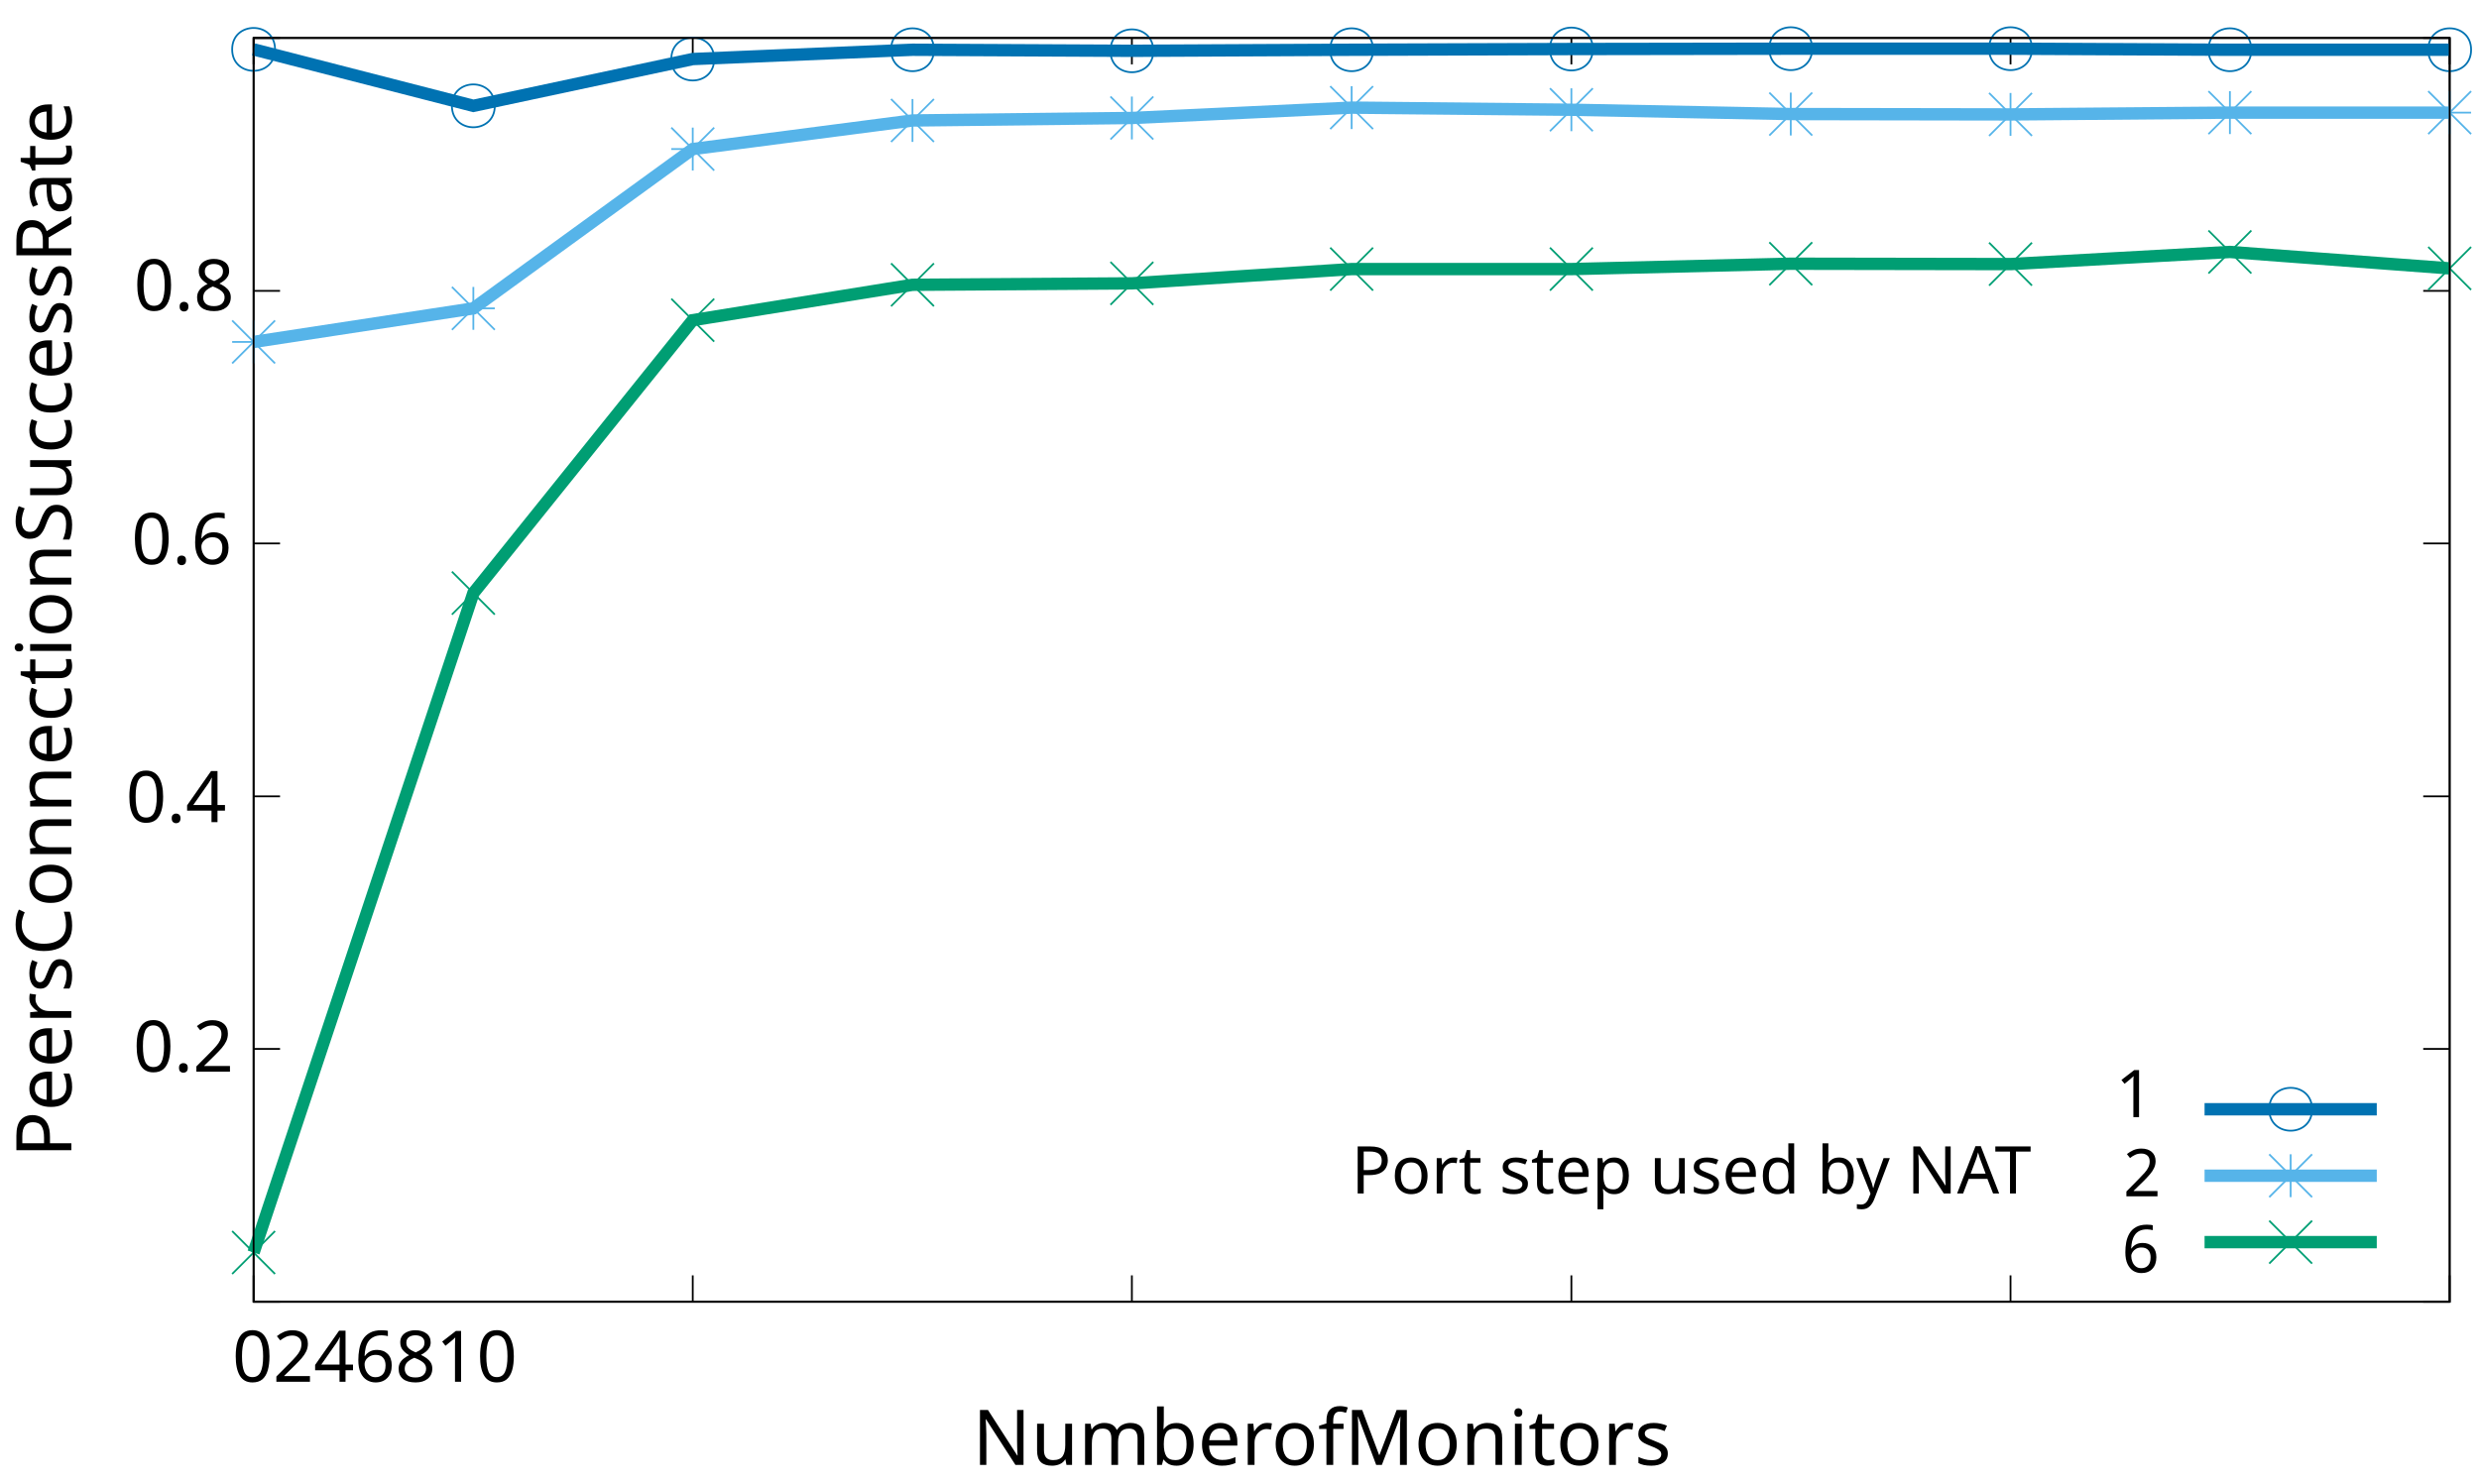
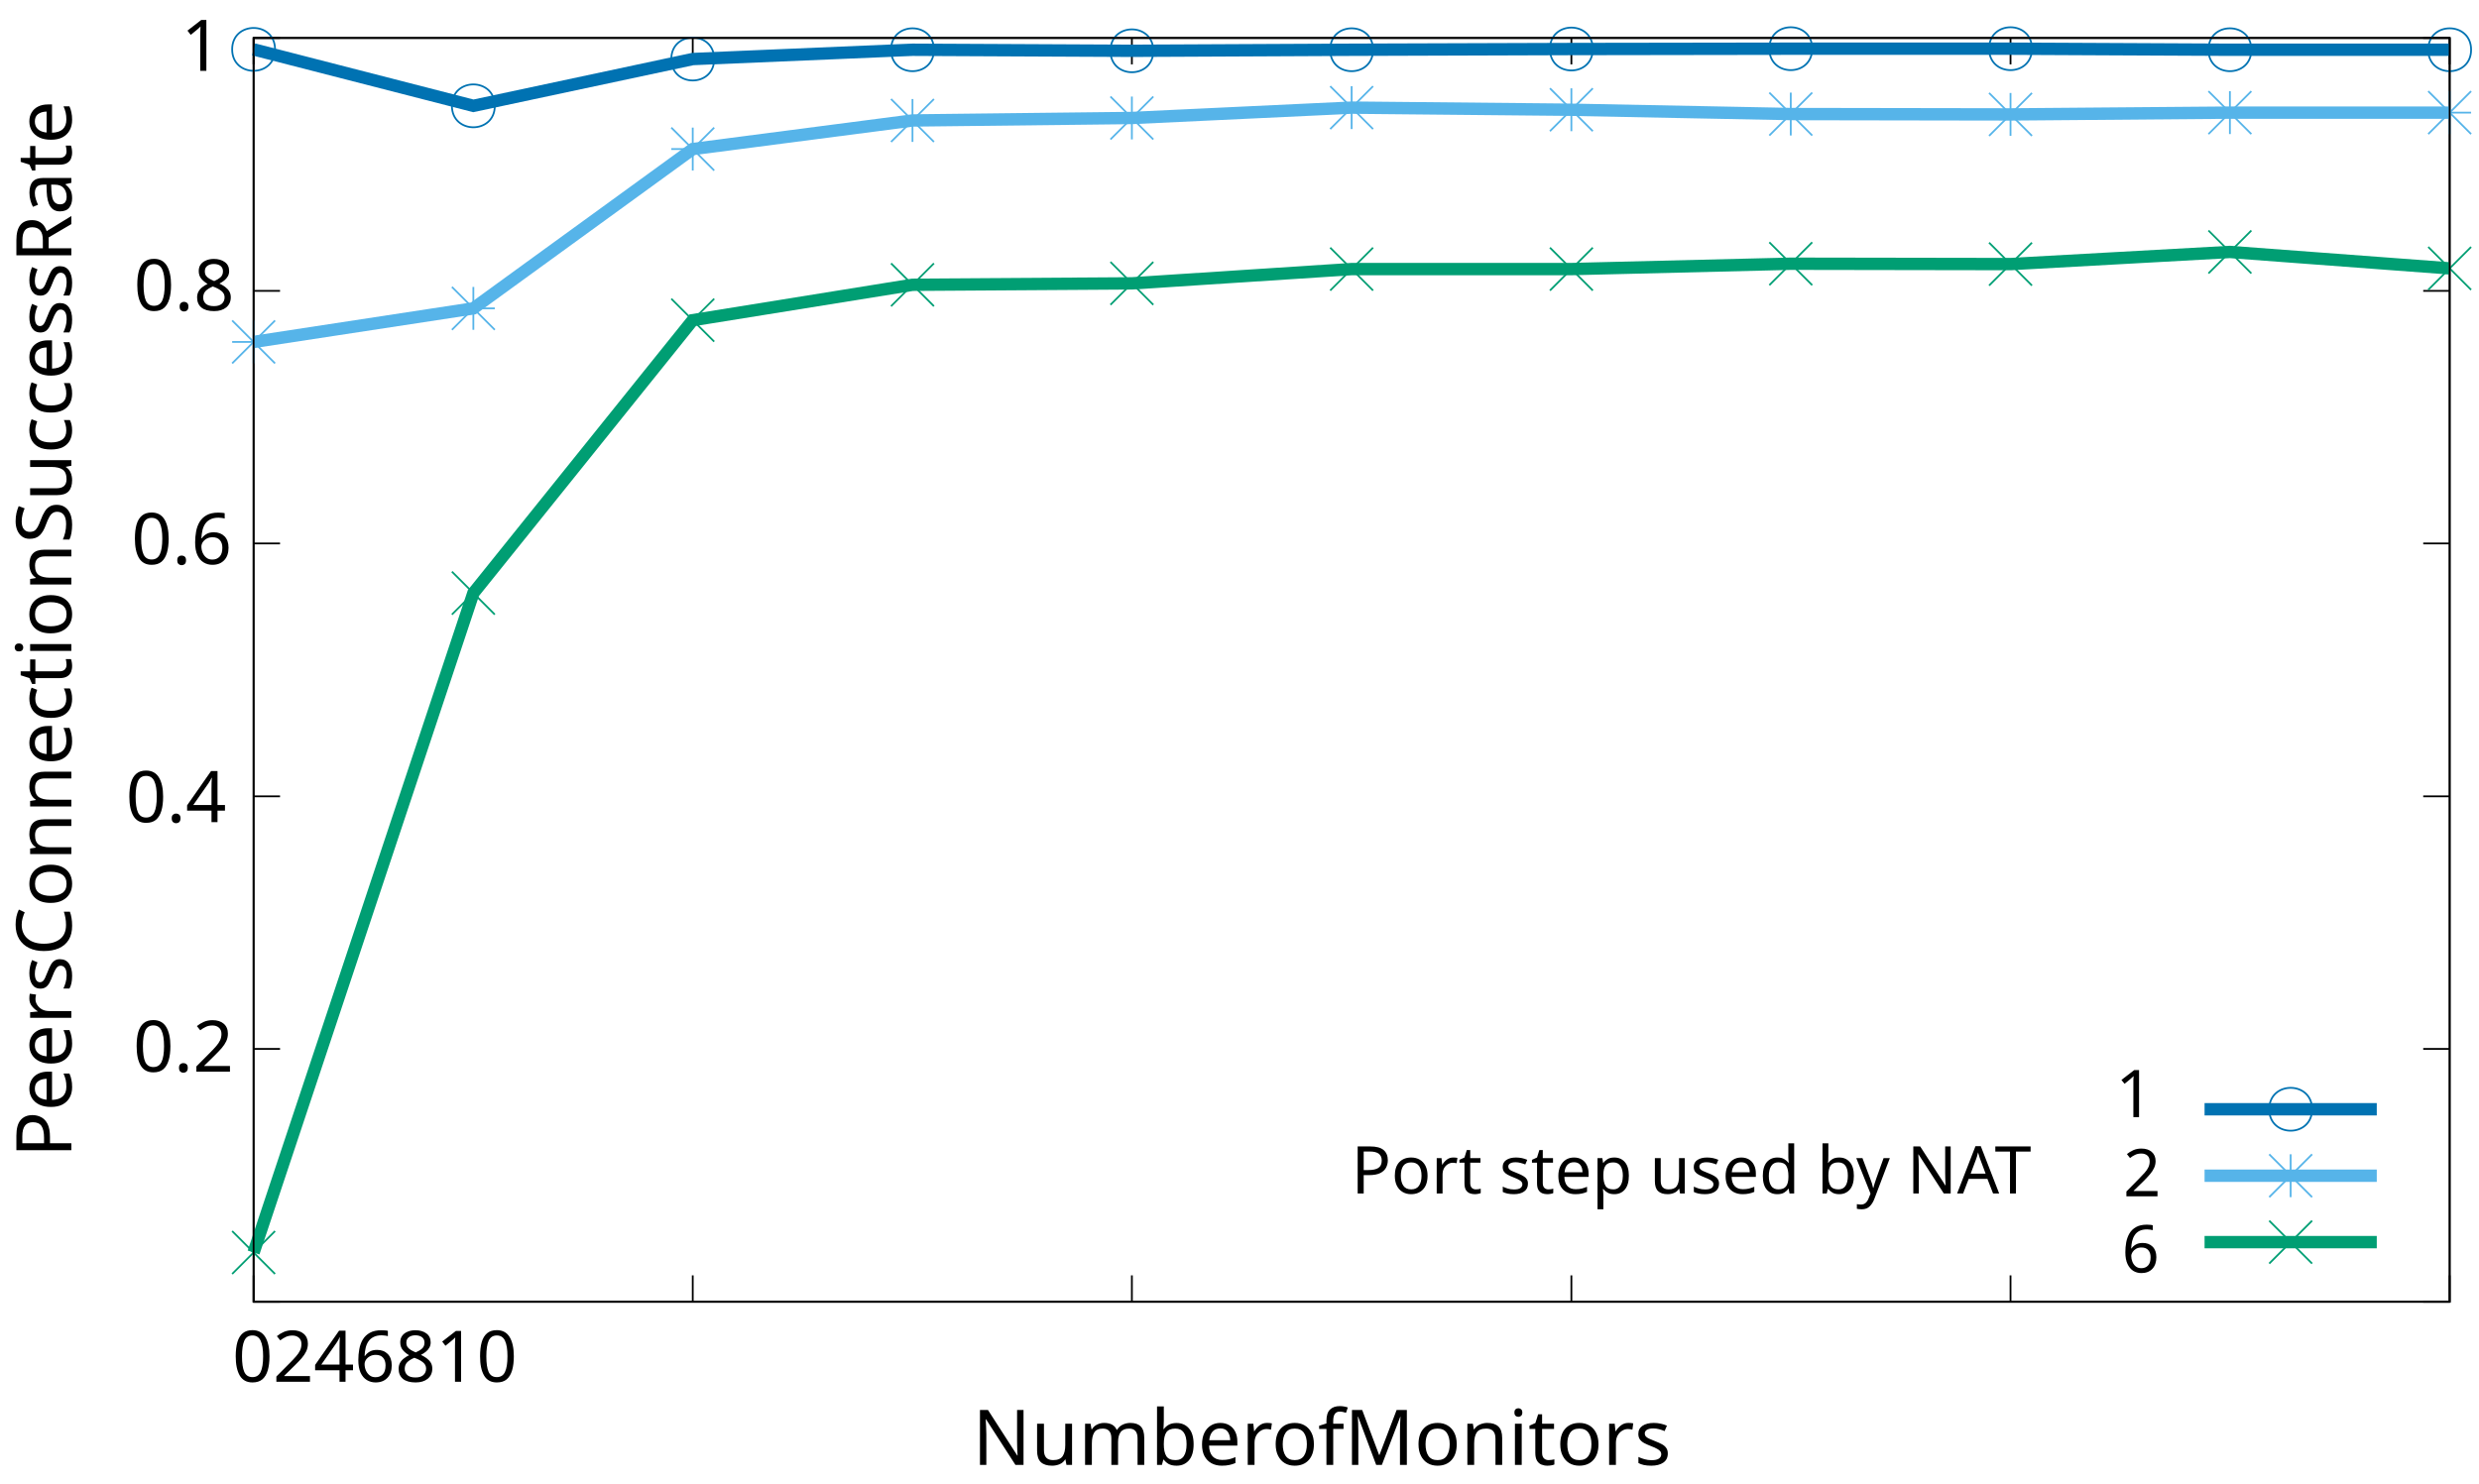
<svg xmlns="http://www.w3.org/2000/svg" version="1.1" id="svg2" xml:space="preserve" width="601.333" height="360" viewBox="0 0 601.333 360">
  <defs id="defs6" />
  <g id="g10" transform="matrix(1.333333,0,0,-1.333333,0,360)">
    <g id="g12" transform="scale(0.1)">
      <g id="g14" transform="scale(10)">
        <text transform="scale(1,-1)" style="font-variant:normal;font-weight:normal;font-size:12.953px;font-family:CMR10;-inkscape-font-specification:CMR10;writing-mode:lr-tb;fill:#000000;fill-opacity:1;fill-rule:nonzero;stroke:none" id="text50" x="24.335" y="-213.509">
          <tspan x="24.335" y="-213.509" id="tspan46">0.8</tspan>
        </text>
        <text transform="matrix(1,0,0,-1,32.37704,214.6035)" style="font-variant:normal;font-weight:normal;font-size:12.953px;font-family:CMR10;-inkscape-font-specification:CMR10;writing-mode:lr-tb;fill:#000000;fill-opacity:1;fill-rule:nonzero;stroke:none" id="text62">
          <tspan x="0" y="0" id="tspan56" />
          <tspan x="9.869 89.762 169.654 249.611 329.503 406.145 412.621" y="196.055" id="tspan60">0246810</tspan>
        </text>
        <text xml:space="preserve" style="font-style:normal;font-weight:normal;font-size:30px;line-height:125%;font-family:sans-serif;letter-spacing:0px;word-spacing:0px;fill:#000000;fill-opacity:1;stroke:none;stroke-width:0.75px;stroke-linecap:butt;stroke-linejoin:miter;stroke-opacity:1" x="30.696" y="-80.283" id="text1119" transform="scale(1,-1)">
          <tspan id="tspan1117" x="30.696" y="-53.74" style="stroke-width:0.75px" />
        </text>
        <text style="font-variant:normal;font-weight:normal;font-size:12.953px;font-family:CMR10;-inkscape-font-specification:CMR10;writing-mode:lr-tb;fill:#000000;fill-opacity:1;fill-rule:nonzero;stroke:none;stroke-width:1" id="text50-0" x="23.901" y="-167.339" transform="scale(1,-1)">
          <tspan style="stroke-width:1" x="23.901" y="-167.339" id="tspan46-8">0.6</tspan>
        </text>
        <text style="font-variant:normal;font-weight:normal;font-size:12.953px;font-family:CMR10;-inkscape-font-specification:CMR10;writing-mode:lr-tb;fill:#000000;fill-opacity:1;fill-rule:nonzero;stroke:none;stroke-width:1" id="text50-3" x="22.894" y="-120.385" transform="scale(1,-1)">
          <tspan style="stroke-width:1" x="22.894" y="-120.385" id="tspan46-5">0.4</tspan>
        </text>
        <text style="font-variant:normal;font-weight:normal;font-size:12.953px;font-family:CMR10;-inkscape-font-specification:CMR10;writing-mode:lr-tb;fill:#000000;fill-opacity:1;fill-rule:nonzero;stroke:none;stroke-width:1" id="text50-6" x="24.22" y="-74.979" transform="scale(1,-1)">
          <tspan style="stroke-width:1" x="24.22" y="-74.979" id="tspan46-59">0.2</tspan>
+         </text>
+         <text style="font-variant:normal;font-weight:normal;font-size:12.953px;font-family:CMR10;-inkscape-font-specification:CMR10;writing-mode:lr-tb;fill:#000000;fill-opacity:1;fill-rule:nonzero;stroke:none;stroke-width:1" id="text50-36" x="32.949" y="-257.116" transform="scale(1,-1)">
+           <tspan style="stroke-width:1" x="32.949" y="-257.116" id="tspan46-7">1</tspan>
        </text>
      </g>
      <path d="m 461.375,330.988 h 48.094" style="fill:none;stroke:#000000;stroke-width:3.25;stroke-linecap:butt;stroke-linejoin:miter;stroke-miterlimit:3.8;stroke-dasharray:none;stroke-opacity:1" id="path64" />
      <path d="m 4456.62,330.988 h -48.09" style="fill:none;stroke:#000000;stroke-width:3.25;stroke-linecap:butt;stroke-linejoin:miter;stroke-miterlimit:3.8;stroke-dasharray:none;stroke-opacity:1" id="path66" />
      <path d="m 461.375,791.207 h 48.094" style="fill:none;stroke:#000000;stroke-width:3.25;stroke-linecap:butt;stroke-linejoin:miter;stroke-miterlimit:3.8;stroke-dasharray:none;stroke-opacity:1" id="path68" />
      <path d="m 4456.62,791.207 h -48.09" style="fill:none;stroke:#000000;stroke-width:3.25;stroke-linecap:butt;stroke-linejoin:miter;stroke-miterlimit:3.8;stroke-dasharray:none;stroke-opacity:1" id="path70" />
      <path d="m 461.375,1250.83 h 48.094" style="fill:none;stroke:#000000;stroke-width:3.25;stroke-linecap:butt;stroke-linejoin:miter;stroke-miterlimit:3.8;stroke-dasharray:none;stroke-opacity:1" id="path72" />
      <path d="m 4456.62,1250.83 h -48.09" style="fill:none;stroke:#000000;stroke-width:3.25;stroke-linecap:butt;stroke-linejoin:miter;stroke-miterlimit:3.8;stroke-dasharray:none;stroke-opacity:1" id="path74" />
      <path d="m 461.375,1711.05 h 48.094" style="fill:none;stroke:#000000;stroke-width:3.25;stroke-linecap:butt;stroke-linejoin:miter;stroke-miterlimit:3.8;stroke-dasharray:none;stroke-opacity:1" id="path76" />
      <path d="m 4456.62,1711.05 h -48.09" style="fill:none;stroke:#000000;stroke-width:3.25;stroke-linecap:butt;stroke-linejoin:miter;stroke-miterlimit:3.8;stroke-dasharray:none;stroke-opacity:1" id="path78" />
      <path d="m 461.375,2170.67 h 48.094" style="fill:none;stroke:#000000;stroke-width:3.25;stroke-linecap:butt;stroke-linejoin:miter;stroke-miterlimit:3.8;stroke-dasharray:none;stroke-opacity:1" id="path80" />
      <path d="m 4456.62,2170.67 h -48.09" style="fill:none;stroke:#000000;stroke-width:3.25;stroke-linecap:butt;stroke-linejoin:miter;stroke-miterlimit:3.8;stroke-dasharray:none;stroke-opacity:1" id="path82" />
      <path d="m 461.375,2630.89 h 48.094" style="fill:none;stroke:#000000;stroke-width:3.25;stroke-linecap:butt;stroke-linejoin:miter;stroke-miterlimit:3.8;stroke-dasharray:none;stroke-opacity:1" id="path84" />
      <path d="m 4456.62,2630.89 h -48.09" style="fill:none;stroke:#000000;stroke-width:3.25;stroke-linecap:butt;stroke-linejoin:miter;stroke-miterlimit:3.8;stroke-dasharray:none;stroke-opacity:1" id="path86" />
      <path d="m 461.375,330.988 v 48.094" style="fill:none;stroke:#000000;stroke-width:3.25;stroke-linecap:butt;stroke-linejoin:miter;stroke-miterlimit:3.8;stroke-dasharray:none;stroke-opacity:1" id="path88" />
      <path d="M 461.375,2630.89 V 2582.8" style="fill:none;stroke:#000000;stroke-width:3.25;stroke-linecap:butt;stroke-linejoin:miter;stroke-miterlimit:3.8;stroke-dasharray:none;stroke-opacity:1" id="path90" />
      <path d="m 1260.29,330.988 v 48.094" style="fill:none;stroke:#000000;stroke-width:3.25;stroke-linecap:butt;stroke-linejoin:miter;stroke-miterlimit:3.8;stroke-dasharray:none;stroke-opacity:1" id="path92" />
      <path d="M 1260.29,2630.89 V 2582.8" style="fill:none;stroke:#000000;stroke-width:3.25;stroke-linecap:butt;stroke-linejoin:miter;stroke-miterlimit:3.8;stroke-dasharray:none;stroke-opacity:1" id="path94" />
      <path d="m 2059.21,330.988 v 48.094" style="fill:none;stroke:#000000;stroke-width:3.25;stroke-linecap:butt;stroke-linejoin:miter;stroke-miterlimit:3.8;stroke-dasharray:none;stroke-opacity:1" id="path96" />
      <path d="M 2059.21,2630.89 V 2582.8" style="fill:none;stroke:#000000;stroke-width:3.25;stroke-linecap:butt;stroke-linejoin:miter;stroke-miterlimit:3.8;stroke-dasharray:none;stroke-opacity:1" id="path98" />
      <path d="m 2858.79,330.988 v 48.094" style="fill:none;stroke:#000000;stroke-width:3.25;stroke-linecap:butt;stroke-linejoin:miter;stroke-miterlimit:3.8;stroke-dasharray:none;stroke-opacity:1" id="path100" />
      <path d="M 2858.79,2630.89 V 2582.8" style="fill:none;stroke:#000000;stroke-width:3.25;stroke-linecap:butt;stroke-linejoin:miter;stroke-miterlimit:3.8;stroke-dasharray:none;stroke-opacity:1" id="path102" />
      <path d="m 3657.71,330.988 v 48.094" style="fill:none;stroke:#000000;stroke-width:3.25;stroke-linecap:butt;stroke-linejoin:miter;stroke-miterlimit:3.8;stroke-dasharray:none;stroke-opacity:1" id="path104" />
      <path d="M 3657.71,2630.89 V 2582.8" style="fill:none;stroke:#000000;stroke-width:3.25;stroke-linecap:butt;stroke-linejoin:miter;stroke-miterlimit:3.8;stroke-dasharray:none;stroke-opacity:1" id="path106" />
      <path d="m 4456.62,330.988 v 48.094" style="fill:none;stroke:#000000;stroke-width:3.25;stroke-linecap:butt;stroke-linejoin:miter;stroke-miterlimit:3.8;stroke-dasharray:none;stroke-opacity:1" id="path108" />
      <path d="M 4456.62,2630.89 V 2582.8" style="fill:none;stroke:#000000;stroke-width:3.25;stroke-linecap:butt;stroke-linejoin:miter;stroke-miterlimit:3.8;stroke-dasharray:none;stroke-opacity:1" id="path110" />
      <path d="m 461.375,330.988 h 3995.26 v 2299.9 H 461.375 Z" style="fill:none;stroke:#000000;stroke-width:3.25;stroke-linecap:butt;stroke-linejoin:miter;stroke-miterlimit:3.8;stroke-dasharray:none;stroke-opacity:1" id="path112" />
      <path d="m 4010.73,681.359 h 313.29" style="fill:none;stroke:#0072b2;stroke-width:22.5;stroke-linecap:butt;stroke-linejoin:miter;stroke-miterlimit:3.8;stroke-dasharray:none;stroke-opacity:1" id="path114" />
      <path d="m 461.375,2610.13 399.789,-102.75 399.126,85.17 399.79,16.91 399.13,-1.92 399.79,1.92 399.79,1.33 399.12,0.6 h 399.8 l 399.12,-1.93 h 399.79" style="fill:none;stroke:#0072b2;stroke-width:22.5;stroke-linecap:butt;stroke-linejoin:miter;stroke-miterlimit:3.8;stroke-dasharray:none;stroke-opacity:1" id="path116" />
      <path d="m 500.379,2610.13 c 0,-52 -78.008,-52 -78.008,0 0,52 78.008,52 78.008,0" style="fill:none;stroke:#0072b2;stroke-width:3.25;stroke-linecap:butt;stroke-linejoin:miter;stroke-miterlimit:3.8;stroke-dasharray:none;stroke-opacity:1" id="path118" />
      <path d="m 900.168,2507.38 c 0,-52 -78.008,-52 -78.008,0 0,52.01 78.008,52.01 78.008,0" style="fill:none;stroke:#0072b2;stroke-width:3.25;stroke-linecap:butt;stroke-linejoin:miter;stroke-miterlimit:3.8;stroke-dasharray:none;stroke-opacity:1" id="path120" />
      <path d="m 1299.3,2592.55 c 0,-52 -78.01,-52 -78.01,0 0,52.01 78.01,52.01 78.01,0" style="fill:none;stroke:#0072b2;stroke-width:3.25;stroke-linecap:butt;stroke-linejoin:miter;stroke-miterlimit:3.8;stroke-dasharray:none;stroke-opacity:1" id="path122" />
      <path d="m 1699.09,2609.46 c 0,-52 -78.01,-52 -78.01,0 0,52.01 78.01,52.01 78.01,0" style="fill:none;stroke:#0072b2;stroke-width:3.25;stroke-linecap:butt;stroke-linejoin:miter;stroke-miterlimit:3.8;stroke-dasharray:none;stroke-opacity:1" id="path124" />
      <path d="m 2098.21,2607.54 c 0,-52 -78,-52 -78,0 0,52.01 78,52.01 78,0" style="fill:none;stroke:#0072b2;stroke-width:3.25;stroke-linecap:butt;stroke-linejoin:miter;stroke-miterlimit:3.8;stroke-dasharray:none;stroke-opacity:1" id="path126" />
      <path d="m 2498,2609.46 c 0,-52 -78,-52 -78,0 0,52.01 78,52.01 78,0" style="fill:none;stroke:#0072b2;stroke-width:3.25;stroke-linecap:butt;stroke-linejoin:miter;stroke-miterlimit:3.8;stroke-dasharray:none;stroke-opacity:1" id="path128" />
      <path d="m 2897.79,2610.79 c 0,-52 -78,-52 -78,0 0,52.01 78,52.01 78,0" style="fill:none;stroke:#0072b2;stroke-width:3.25;stroke-linecap:butt;stroke-linejoin:miter;stroke-miterlimit:3.8;stroke-dasharray:none;stroke-opacity:1" id="path130" />
      <path d="m 3296.92,2611.39 c 0,-52 -78.01,-52 -78.01,0 0,52 78.01,52 78.01,0" style="fill:none;stroke:#0072b2;stroke-width:3.25;stroke-linecap:butt;stroke-linejoin:miter;stroke-miterlimit:3.8;stroke-dasharray:none;stroke-opacity:1" id="path132" />
      <path d="m 3696.71,2611.39 c 0,-52 -78.01,-52 -78.01,0 0,52 78.01,52 78.01,0" style="fill:none;stroke:#0072b2;stroke-width:3.25;stroke-linecap:butt;stroke-linejoin:miter;stroke-miterlimit:3.8;stroke-dasharray:none;stroke-opacity:1" id="path134" />
      <path d="m 4095.84,2609.46 c 0,-52 -78.01,-52 -78.01,0 0,52.01 78.01,52.01 78.01,0" style="fill:none;stroke:#0072b2;stroke-width:3.25;stroke-linecap:butt;stroke-linejoin:miter;stroke-miterlimit:3.8;stroke-dasharray:none;stroke-opacity:1" id="path136" />
      <path d="m 4495.63,2609.46 c 0,-52 -78.01,-52 -78.01,0 0,52.01 78.01,52.01 78.01,0" style="fill:none;stroke:#0072b2;stroke-width:3.25;stroke-linecap:butt;stroke-linejoin:miter;stroke-miterlimit:3.8;stroke-dasharray:none;stroke-opacity:1" id="path138" />
      <path d="m 4206.35,681.359 c 0,-52.004 -78.01,-52.004 -78.01,0 0,52.008 78.01,52.008 78.01,0" style="fill:none;stroke:#0072b2;stroke-width:3.25;stroke-linecap:butt;stroke-linejoin:miter;stroke-miterlimit:3.8;stroke-dasharray:none;stroke-opacity:1" id="path140" />
      <path d="m 4010.73,560.434 h 313.29" style="fill:none;stroke:#56b4e9;stroke-width:22.5;stroke-linecap:butt;stroke-linejoin:miter;stroke-miterlimit:3.8;stroke-dasharray:none;stroke-opacity:1" id="path142" />
      <path d="m 461.375,2077.74 399.789,61.09 399.126,289.94 399.79,52.01 399.13,4.51 399.79,18.84 399.79,-3.85 399.12,-7.83 399.8,-0.66 399.12,3.25 h 399.79" style="fill:none;stroke:#56b4e9;stroke-width:22.5;stroke-linecap:butt;stroke-linejoin:miter;stroke-miterlimit:3.8;stroke-dasharray:none;stroke-opacity:1" id="path144" />
      <path d="m 422.371,2077.74 h 78.008" style="fill:none;stroke:#56b4e9;stroke-width:3.25;stroke-linecap:butt;stroke-linejoin:miter;stroke-miterlimit:3.8;stroke-dasharray:none;stroke-opacity:1" id="path146" />
      <path d="m 461.375,2116.74 v -78.01" style="fill:none;stroke:#56b4e9;stroke-width:3.25;stroke-linecap:butt;stroke-linejoin:miter;stroke-miterlimit:3.8;stroke-dasharray:none;stroke-opacity:1" id="path148" />
      <path d="m 422.371,2116.74 78.008,-78.01" style="fill:none;stroke:#56b4e9;stroke-width:3.25;stroke-linecap:butt;stroke-linejoin:miter;stroke-miterlimit:3.8;stroke-dasharray:none;stroke-opacity:1" id="path150" />
      <path d="m 422.371,2038.73 78.008,78.01" style="fill:none;stroke:#56b4e9;stroke-width:3.25;stroke-linecap:butt;stroke-linejoin:miter;stroke-miterlimit:3.8;stroke-dasharray:none;stroke-opacity:1" id="path152" />
      <path d="m 822.16,2138.83 h 78.008" style="fill:none;stroke:#56b4e9;stroke-width:3.25;stroke-linecap:butt;stroke-linejoin:miter;stroke-miterlimit:3.8;stroke-dasharray:none;stroke-opacity:1" id="path154" />
      <path d="m 861.164,2177.84 v -78.01" style="fill:none;stroke:#56b4e9;stroke-width:3.25;stroke-linecap:butt;stroke-linejoin:miter;stroke-miterlimit:3.8;stroke-dasharray:none;stroke-opacity:1" id="path156" />
      <path d="m 822.16,2177.84 78.008,-78.01" style="fill:none;stroke:#56b4e9;stroke-width:3.25;stroke-linecap:butt;stroke-linejoin:miter;stroke-miterlimit:3.8;stroke-dasharray:none;stroke-opacity:1" id="path158" />
      <path d="m 822.16,2099.83 78.008,78.01" style="fill:none;stroke:#56b4e9;stroke-width:3.25;stroke-linecap:butt;stroke-linejoin:miter;stroke-miterlimit:3.8;stroke-dasharray:none;stroke-opacity:1" id="path160" />
      <path d="m 1221.29,2428.77 h 78.01" style="fill:none;stroke:#56b4e9;stroke-width:3.25;stroke-linecap:butt;stroke-linejoin:miter;stroke-miterlimit:3.8;stroke-dasharray:none;stroke-opacity:1" id="path162" />
      <path d="m 1260.29,2467.78 v -78.01" style="fill:none;stroke:#56b4e9;stroke-width:3.25;stroke-linecap:butt;stroke-linejoin:miter;stroke-miterlimit:3.8;stroke-dasharray:none;stroke-opacity:1" id="path164" />
      <path d="m 1221.29,2467.78 78.01,-78.01" style="fill:none;stroke:#56b4e9;stroke-width:3.25;stroke-linecap:butt;stroke-linejoin:miter;stroke-miterlimit:3.8;stroke-dasharray:none;stroke-opacity:1" id="path166" />
      <path d="m 1221.29,2389.77 78.01,78.01" style="fill:none;stroke:#56b4e9;stroke-width:3.25;stroke-linecap:butt;stroke-linejoin:miter;stroke-miterlimit:3.8;stroke-dasharray:none;stroke-opacity:1" id="path168" />
      <path d="m 1621.08,2480.78 h 78.01" style="fill:none;stroke:#56b4e9;stroke-width:3.25;stroke-linecap:butt;stroke-linejoin:miter;stroke-miterlimit:3.8;stroke-dasharray:none;stroke-opacity:1" id="path170" />
      <path d="m 1660.08,2519.78 v -78.01" style="fill:none;stroke:#56b4e9;stroke-width:3.25;stroke-linecap:butt;stroke-linejoin:miter;stroke-miterlimit:3.8;stroke-dasharray:none;stroke-opacity:1" id="path172" />
      <path d="m 1621.08,2519.78 78.01,-78.01" style="fill:none;stroke:#56b4e9;stroke-width:3.25;stroke-linecap:butt;stroke-linejoin:miter;stroke-miterlimit:3.8;stroke-dasharray:none;stroke-opacity:1" id="path174" />
      <path d="m 1621.08,2441.77 78.01,78.01" style="fill:none;stroke:#56b4e9;stroke-width:3.25;stroke-linecap:butt;stroke-linejoin:miter;stroke-miterlimit:3.8;stroke-dasharray:none;stroke-opacity:1" id="path176" />
      <path d="m 2020.21,2485.29 h 78" style="fill:none;stroke:#56b4e9;stroke-width:3.25;stroke-linecap:butt;stroke-linejoin:miter;stroke-miterlimit:3.8;stroke-dasharray:none;stroke-opacity:1" id="path178" />
      <path d="m 2059.21,2524.29 v -78" style="fill:none;stroke:#56b4e9;stroke-width:3.25;stroke-linecap:butt;stroke-linejoin:miter;stroke-miterlimit:3.8;stroke-dasharray:none;stroke-opacity:1" id="path180" />
      <path d="m 2020.21,2524.29 78,-78" style="fill:none;stroke:#56b4e9;stroke-width:3.25;stroke-linecap:butt;stroke-linejoin:miter;stroke-miterlimit:3.8;stroke-dasharray:none;stroke-opacity:1" id="path182" />
      <path d="m 2020.21,2446.29 78,78" style="fill:none;stroke:#56b4e9;stroke-width:3.25;stroke-linecap:butt;stroke-linejoin:miter;stroke-miterlimit:3.8;stroke-dasharray:none;stroke-opacity:1" id="path184" />
      <path d="m 2420,2504.13 h 78" style="fill:none;stroke:#56b4e9;stroke-width:3.25;stroke-linecap:butt;stroke-linejoin:miter;stroke-miterlimit:3.8;stroke-dasharray:none;stroke-opacity:1" id="path186" />
      <path d="m 2459,2543.13 v -78" style="fill:none;stroke:#56b4e9;stroke-width:3.25;stroke-linecap:butt;stroke-linejoin:miter;stroke-miterlimit:3.8;stroke-dasharray:none;stroke-opacity:1" id="path188" />
      <path d="m 2420,2543.13 78,-78" style="fill:none;stroke:#56b4e9;stroke-width:3.25;stroke-linecap:butt;stroke-linejoin:miter;stroke-miterlimit:3.8;stroke-dasharray:none;stroke-opacity:1" id="path190" />
      <path d="m 2420,2465.13 78,78" style="fill:none;stroke:#56b4e9;stroke-width:3.25;stroke-linecap:butt;stroke-linejoin:miter;stroke-miterlimit:3.8;stroke-dasharray:none;stroke-opacity:1" id="path192" />
      <path d="m 2819.79,2500.28 h 78" style="fill:none;stroke:#56b4e9;stroke-width:3.25;stroke-linecap:butt;stroke-linejoin:miter;stroke-miterlimit:3.8;stroke-dasharray:none;stroke-opacity:1" id="path194" />
      <path d="m 2858.79,2539.29 v -78.01" style="fill:none;stroke:#56b4e9;stroke-width:3.25;stroke-linecap:butt;stroke-linejoin:miter;stroke-miterlimit:3.8;stroke-dasharray:none;stroke-opacity:1" id="path196" />
      <path d="m 2819.79,2539.29 78,-78.01" style="fill:none;stroke:#56b4e9;stroke-width:3.25;stroke-linecap:butt;stroke-linejoin:miter;stroke-miterlimit:3.8;stroke-dasharray:none;stroke-opacity:1" id="path198" />
      <path d="m 2819.79,2461.28 78,78.01" style="fill:none;stroke:#56b4e9;stroke-width:3.25;stroke-linecap:butt;stroke-linejoin:miter;stroke-miterlimit:3.8;stroke-dasharray:none;stroke-opacity:1" id="path200" />
      <path d="m 3218.91,2492.45 h 78.01" style="fill:none;stroke:#56b4e9;stroke-width:3.25;stroke-linecap:butt;stroke-linejoin:miter;stroke-miterlimit:3.8;stroke-dasharray:none;stroke-opacity:1" id="path202" />
      <path d="m 3257.91,2531.46 v -78.01" style="fill:none;stroke:#56b4e9;stroke-width:3.25;stroke-linecap:butt;stroke-linejoin:miter;stroke-miterlimit:3.8;stroke-dasharray:none;stroke-opacity:1" id="path204" />
      <path d="m 3218.91,2531.46 78.01,-78.01" style="fill:none;stroke:#56b4e9;stroke-width:3.25;stroke-linecap:butt;stroke-linejoin:miter;stroke-miterlimit:3.8;stroke-dasharray:none;stroke-opacity:1" id="path206" />
      <path d="m 3218.91,2453.45 78.01,78.01" style="fill:none;stroke:#56b4e9;stroke-width:3.25;stroke-linecap:butt;stroke-linejoin:miter;stroke-miterlimit:3.8;stroke-dasharray:none;stroke-opacity:1" id="path208" />
      <path d="m 3618.7,2491.79 h 78.01" style="fill:none;stroke:#56b4e9;stroke-width:3.25;stroke-linecap:butt;stroke-linejoin:miter;stroke-miterlimit:3.8;stroke-dasharray:none;stroke-opacity:1" id="path210" />
      <path d="m 3657.71,2530.8 v -78.01" style="fill:none;stroke:#56b4e9;stroke-width:3.25;stroke-linecap:butt;stroke-linejoin:miter;stroke-miterlimit:3.8;stroke-dasharray:none;stroke-opacity:1" id="path212" />
      <path d="m 3618.7,2530.8 78.01,-78.01" style="fill:none;stroke:#56b4e9;stroke-width:3.25;stroke-linecap:butt;stroke-linejoin:miter;stroke-miterlimit:3.8;stroke-dasharray:none;stroke-opacity:1" id="path214" />
      <path d="m 3618.7,2452.79 78.01,78.01" style="fill:none;stroke:#56b4e9;stroke-width:3.25;stroke-linecap:butt;stroke-linejoin:miter;stroke-miterlimit:3.8;stroke-dasharray:none;stroke-opacity:1" id="path216" />
      <path d="m 4017.83,2495.04 h 78.01" style="fill:none;stroke:#56b4e9;stroke-width:3.25;stroke-linecap:butt;stroke-linejoin:miter;stroke-miterlimit:3.8;stroke-dasharray:none;stroke-opacity:1" id="path218" />
      <path d="m 4056.83,2534.05 v -78.01" style="fill:none;stroke:#56b4e9;stroke-width:3.25;stroke-linecap:butt;stroke-linejoin:miter;stroke-miterlimit:3.8;stroke-dasharray:none;stroke-opacity:1" id="path220" />
      <path d="m 4017.83,2534.05 78.01,-78.01" style="fill:none;stroke:#56b4e9;stroke-width:3.25;stroke-linecap:butt;stroke-linejoin:miter;stroke-miterlimit:3.8;stroke-dasharray:none;stroke-opacity:1" id="path222" />
      <path d="m 4017.83,2456.04 78.01,78.01" style="fill:none;stroke:#56b4e9;stroke-width:3.25;stroke-linecap:butt;stroke-linejoin:miter;stroke-miterlimit:3.8;stroke-dasharray:none;stroke-opacity:1" id="path224" />
      <path d="m 4417.62,2495.04 h 78.01" style="fill:none;stroke:#56b4e9;stroke-width:3.25;stroke-linecap:butt;stroke-linejoin:miter;stroke-miterlimit:3.8;stroke-dasharray:none;stroke-opacity:1" id="path226" />
      <path d="m 4456.62,2534.05 v -78.01" style="fill:none;stroke:#56b4e9;stroke-width:3.25;stroke-linecap:butt;stroke-linejoin:miter;stroke-miterlimit:3.8;stroke-dasharray:none;stroke-opacity:1" id="path228" />
      <path d="m 4417.62,2534.05 78.01,-78.01" style="fill:none;stroke:#56b4e9;stroke-width:3.25;stroke-linecap:butt;stroke-linejoin:miter;stroke-miterlimit:3.8;stroke-dasharray:none;stroke-opacity:1" id="path230" />
      <path d="m 4417.62,2456.04 78.01,78.01" style="fill:none;stroke:#56b4e9;stroke-width:3.25;stroke-linecap:butt;stroke-linejoin:miter;stroke-miterlimit:3.8;stroke-dasharray:none;stroke-opacity:1" id="path232" />
      <path d="m 4128.34,560.434 h 78.01" style="fill:none;stroke:#56b4e9;stroke-width:3.25;stroke-linecap:butt;stroke-linejoin:miter;stroke-miterlimit:3.8;stroke-dasharray:none;stroke-opacity:1" id="path234" />
      <path d="M 4167.34,599.438 V 521.43" style="fill:none;stroke:#56b4e9;stroke-width:3.25;stroke-linecap:butt;stroke-linejoin:miter;stroke-miterlimit:3.8;stroke-dasharray:none;stroke-opacity:1" id="path236" />
      <path d="m 4128.34,599.438 78.01,-78.008" style="fill:none;stroke:#56b4e9;stroke-width:3.25;stroke-linecap:butt;stroke-linejoin:miter;stroke-miterlimit:3.8;stroke-dasharray:none;stroke-opacity:1" id="path238" />
      <path d="m 4128.34,521.43 78.01,78.008" style="fill:none;stroke:#56b4e9;stroke-width:3.25;stroke-linecap:butt;stroke-linejoin:miter;stroke-miterlimit:3.8;stroke-dasharray:none;stroke-opacity:1" id="path240" />
      <path d="m 4010.73,439.574 h 313.29" style="fill:none;stroke:#009e73;stroke-width:22.5;stroke-linecap:butt;stroke-linejoin:miter;stroke-miterlimit:3.8;stroke-dasharray:none;stroke-opacity:1" id="path242" />
      <path d="m 461.375,420.672 399.789,1200.028 399.126,496.64 399.79,64.41 399.13,2.59 399.79,26 h 399.79 l 399.12,9.75 399.8,-0.66 399.12,22.09 399.79,-29.92" style="fill:none;stroke:#009e73;stroke-width:22.5;stroke-linecap:butt;stroke-linejoin:miter;stroke-miterlimit:3.8;stroke-dasharray:none;stroke-opacity:1" id="path244" />
      <path d="m 422.371,459.676 78.008,-78.008" style="fill:none;stroke:#009e73;stroke-width:3.25;stroke-linecap:butt;stroke-linejoin:miter;stroke-miterlimit:3.8;stroke-dasharray:none;stroke-opacity:1" id="path246" />
      <path d="m 422.371,381.668 78.008,78.008" style="fill:none;stroke:#009e73;stroke-width:3.25;stroke-linecap:butt;stroke-linejoin:miter;stroke-miterlimit:3.8;stroke-dasharray:none;stroke-opacity:1" id="path248" />
      <path d="m 822.16,1659.71 78.008,-78.01" style="fill:none;stroke:#009e73;stroke-width:3.25;stroke-linecap:butt;stroke-linejoin:miter;stroke-miterlimit:3.8;stroke-dasharray:none;stroke-opacity:1" id="path250" />
      <path d="m 822.16,1581.7 78.008,78.01" style="fill:none;stroke:#009e73;stroke-width:3.25;stroke-linecap:butt;stroke-linejoin:miter;stroke-miterlimit:3.8;stroke-dasharray:none;stroke-opacity:1" id="path252" />
      <path d="m 1221.29,2156.34 78.01,-78" style="fill:none;stroke:#009e73;stroke-width:3.25;stroke-linecap:butt;stroke-linejoin:miter;stroke-miterlimit:3.8;stroke-dasharray:none;stroke-opacity:1" id="path254" />
      <path d="m 1221.29,2078.34 78.01,78" style="fill:none;stroke:#009e73;stroke-width:3.25;stroke-linecap:butt;stroke-linejoin:miter;stroke-miterlimit:3.8;stroke-dasharray:none;stroke-opacity:1" id="path256" />
      <path d="m 1621.08,2220.75 78.01,-78" style="fill:none;stroke:#009e73;stroke-width:3.25;stroke-linecap:butt;stroke-linejoin:miter;stroke-miterlimit:3.8;stroke-dasharray:none;stroke-opacity:1" id="path258" />
      <path d="m 1621.08,2142.75 78.01,78" style="fill:none;stroke:#009e73;stroke-width:3.25;stroke-linecap:butt;stroke-linejoin:miter;stroke-miterlimit:3.8;stroke-dasharray:none;stroke-opacity:1" id="path260" />
      <path d="m 2020.21,2223.34 78,-78.01" style="fill:none;stroke:#009e73;stroke-width:3.25;stroke-linecap:butt;stroke-linejoin:miter;stroke-miterlimit:3.8;stroke-dasharray:none;stroke-opacity:1" id="path262" />
      <path d="m 2020.21,2145.33 78,78.01" style="fill:none;stroke:#009e73;stroke-width:3.25;stroke-linecap:butt;stroke-linejoin:miter;stroke-miterlimit:3.8;stroke-dasharray:none;stroke-opacity:1" id="path264" />
      <path d="m 2420,2249.34 78,-78" style="fill:none;stroke:#009e73;stroke-width:3.25;stroke-linecap:butt;stroke-linejoin:miter;stroke-miterlimit:3.8;stroke-dasharray:none;stroke-opacity:1" id="path266" />
      <path d="m 2420,2171.34 78,78" style="fill:none;stroke:#009e73;stroke-width:3.25;stroke-linecap:butt;stroke-linejoin:miter;stroke-miterlimit:3.8;stroke-dasharray:none;stroke-opacity:1" id="path268" />
      <path d="m 2819.79,2249.34 78,-78" style="fill:none;stroke:#009e73;stroke-width:3.25;stroke-linecap:butt;stroke-linejoin:miter;stroke-miterlimit:3.8;stroke-dasharray:none;stroke-opacity:1" id="path270" />
      <path d="m 2819.79,2171.34 78,78" style="fill:none;stroke:#009e73;stroke-width:3.25;stroke-linecap:butt;stroke-linejoin:miter;stroke-miterlimit:3.8;stroke-dasharray:none;stroke-opacity:1" id="path272" />
      <path d="m 3218.91,2259.09 78.01,-78" style="fill:none;stroke:#009e73;stroke-width:3.25;stroke-linecap:butt;stroke-linejoin:miter;stroke-miterlimit:3.8;stroke-dasharray:none;stroke-opacity:1" id="path274" />
      <path d="m 3218.91,2181.09 78.01,78" style="fill:none;stroke:#009e73;stroke-width:3.25;stroke-linecap:butt;stroke-linejoin:miter;stroke-miterlimit:3.8;stroke-dasharray:none;stroke-opacity:1" id="path276" />
      <path d="m 3618.7,2258.43 78.01,-78.01" style="fill:none;stroke:#009e73;stroke-width:3.25;stroke-linecap:butt;stroke-linejoin:miter;stroke-miterlimit:3.8;stroke-dasharray:none;stroke-opacity:1" id="path278" />
      <path d="m 3618.7,2180.42 78.01,78.01" style="fill:none;stroke:#009e73;stroke-width:3.25;stroke-linecap:butt;stroke-linejoin:miter;stroke-miterlimit:3.8;stroke-dasharray:none;stroke-opacity:1" id="path280" />
      <path d="m 4017.83,2280.52 78.01,-78.01" style="fill:none;stroke:#009e73;stroke-width:3.25;stroke-linecap:butt;stroke-linejoin:miter;stroke-miterlimit:3.8;stroke-dasharray:none;stroke-opacity:1" id="path282" />
      <path d="m 4017.83,2202.51 78.01,78.01" style="fill:none;stroke:#009e73;stroke-width:3.25;stroke-linecap:butt;stroke-linejoin:miter;stroke-miterlimit:3.8;stroke-dasharray:none;stroke-opacity:1" id="path284" />
      <path d="m 4417.62,2250.61 78.01,-78.01" style="fill:none;stroke:#009e73;stroke-width:3.25;stroke-linecap:butt;stroke-linejoin:miter;stroke-miterlimit:3.8;stroke-dasharray:none;stroke-opacity:1" id="path286" />
      <path d="m 4417.62,2172.6 78.01,78.01" style="fill:none;stroke:#009e73;stroke-width:3.25;stroke-linecap:butt;stroke-linejoin:miter;stroke-miterlimit:3.8;stroke-dasharray:none;stroke-opacity:1" id="path288" />
      <path d="m 4128.34,478.578 78.01,-78.008" style="fill:none;stroke:#009e73;stroke-width:3.25;stroke-linecap:butt;stroke-linejoin:miter;stroke-miterlimit:3.8;stroke-dasharray:none;stroke-opacity:1" id="path290" />
      <path d="m 4128.34,400.57 78.01,78.008" style="fill:none;stroke:#009e73;stroke-width:3.25;stroke-linecap:butt;stroke-linejoin:miter;stroke-miterlimit:3.8;stroke-dasharray:none;stroke-opacity:1" id="path292" />
      <path d="m 461.375,330.988 h 3995.26 v 2299.9 H 461.375 Z" style="fill:none;stroke:#000000;stroke-width:3.25;stroke-linecap:butt;stroke-linejoin:miter;stroke-miterlimit:3.8;stroke-dasharray:none;stroke-opacity:1" id="path294" />
      <g id="g296" transform="scale(10)">
        <text transform="matrix(0,1,1,0,0,0)" style="font-variant:normal;font-weight:normal;font-size:12.953px;font-family:CMR10;-inkscape-font-specification:CMR10;writing-mode:lr-tb;fill:#000000;fill-opacity:1;fill-rule:nonzero;stroke:none" id="text300" x="59.325" y="12.98">
          <tspan x="59.325 67.778 73.534 79.291 84.364 93.799 103.153 109.63 116.826 124.023 129.779 135.535 140.572 144.171 150.647 162.157 169.353 176.55 182.306 188.062 193.818 198.927 208.349 217.883 224.36 229.397" y="12.98" id="tspan298" style="font-style:normal;font-variant:normal;font-weight:normal;font-stretch:normal;font-size:14px;font-family:aakar;-inkscape-font-specification:aakar">PeersConnectionSuccessRate</tspan>
        </text>
        <text transform="scale(1,-1)" style="font-variant:normal;font-weight:normal;font-size:12.953px;font-family:CMR10;-inkscape-font-specification:CMR10;writing-mode:lr-tb;fill:#000000;fill-opacity:1;fill-rule:nonzero;stroke:none" id="text310" x="176.924" y="-3.412">
          <tspan x="176.924 186.639 193.835 204.266 211.825 217.581 226.968 233.445 241.729 253.603 260.079 267.276 270.874 275.911 282.388 287.448" y="-3.412" id="tspan302" style="font-style:normal;font-variant:normal;font-weight:normal;font-stretch:normal;font-size:14px;font-family:aakar;-inkscape-font-specification:aakar">NumberofMonitors</tspan>
          <tspan x="176.924" y="0" id="tspan146" />
          <tspan x="176.924" y="0" id="tspan147" />
          <tspan x="176.924" y="0" id="tspan149" />
        </text>
        <flowRoot xml:space="preserve" id="flowRoot156" style="fill:black;stroke:none;stroke-opacity:1;stroke-width:1px;stroke-linejoin:miter;stroke-linecap:butt;fill-opacity:1;font-family:sans-serif;font-style:normal;font-weight:normal;font-size:40px;line-height:125%;letter-spacing:0px;word-spacing:0px">
          <flowRegion id="flowRegion158">
            <rect id="rect160" width="220.384" height="54.309" x="298.305" y="251.382" />
          </flowRegion>
          <flowPara id="flowPara162" />
        </flowRoot>
        <text xml:space="preserve" style="font-style:normal;font-weight:normal;font-size:30px;line-height:125%;font-family:sans-serif;letter-spacing:0px;word-spacing:0px;fill:#000000;fill-opacity:1;stroke:none;stroke-width:0.75px;stroke-linecap:butt;stroke-linejoin:miter;stroke-opacity:1" x="245.842" y="-52.809" id="text170" transform="scale(1,-1)">
          <tspan id="tspan168" x="245.842" y="-52.809" style="font-size:12px;stroke-width:0.75px">Port step used by NAT</tspan>
        </text>
        <text xml:space="preserve" style="font-style:normal;font-weight:normal;font-size:12px;line-height:125%;font-family:sans-serif;letter-spacing:0px;word-spacing:0px;fill:#000000;fill-opacity:1;stroke:none;stroke-width:0.75px;stroke-linecap:butt;stroke-linejoin:miter;stroke-opacity:1" x="384.885" y="-66.706" id="text178" transform="scale(1,-1)">
          <tspan id="tspan176" x="384.885" y="-66.706" style="stroke-width:0.75px">1</tspan>
        </text>
        <text xml:space="preserve" style="font-style:normal;font-weight:normal;font-size:12px;line-height:125%;font-family:sans-serif;letter-spacing:0px;word-spacing:0px;fill:#000000;fill-opacity:1;stroke:none;stroke-width:0.75px;stroke-linecap:butt;stroke-linejoin:miter;stroke-opacity:1" x="386.275" y="-52.296" id="text178-3" transform="scale(1,-1)">
          <tspan id="tspan176-6" x="386.275" y="-52.296" style="stroke-width:0.75px">2</tspan>
        </text>
        <text xml:space="preserve" style="font-style:normal;font-weight:normal;font-size:12px;line-height:125%;font-family:sans-serif;letter-spacing:0px;word-spacing:0px;fill:#000000;fill-opacity:1;stroke:none;stroke-width:0.75px;stroke-linecap:butt;stroke-linejoin:miter;stroke-opacity:1" x="386.004" y="-38.448" id="text178-7" transform="scale(1,-1)">
          <tspan id="tspan176-5" x="386.004" y="-38.448" style="stroke-width:0.75px">6</tspan>
        </text>
      </g>
    </g>
  </g>
</svg>
